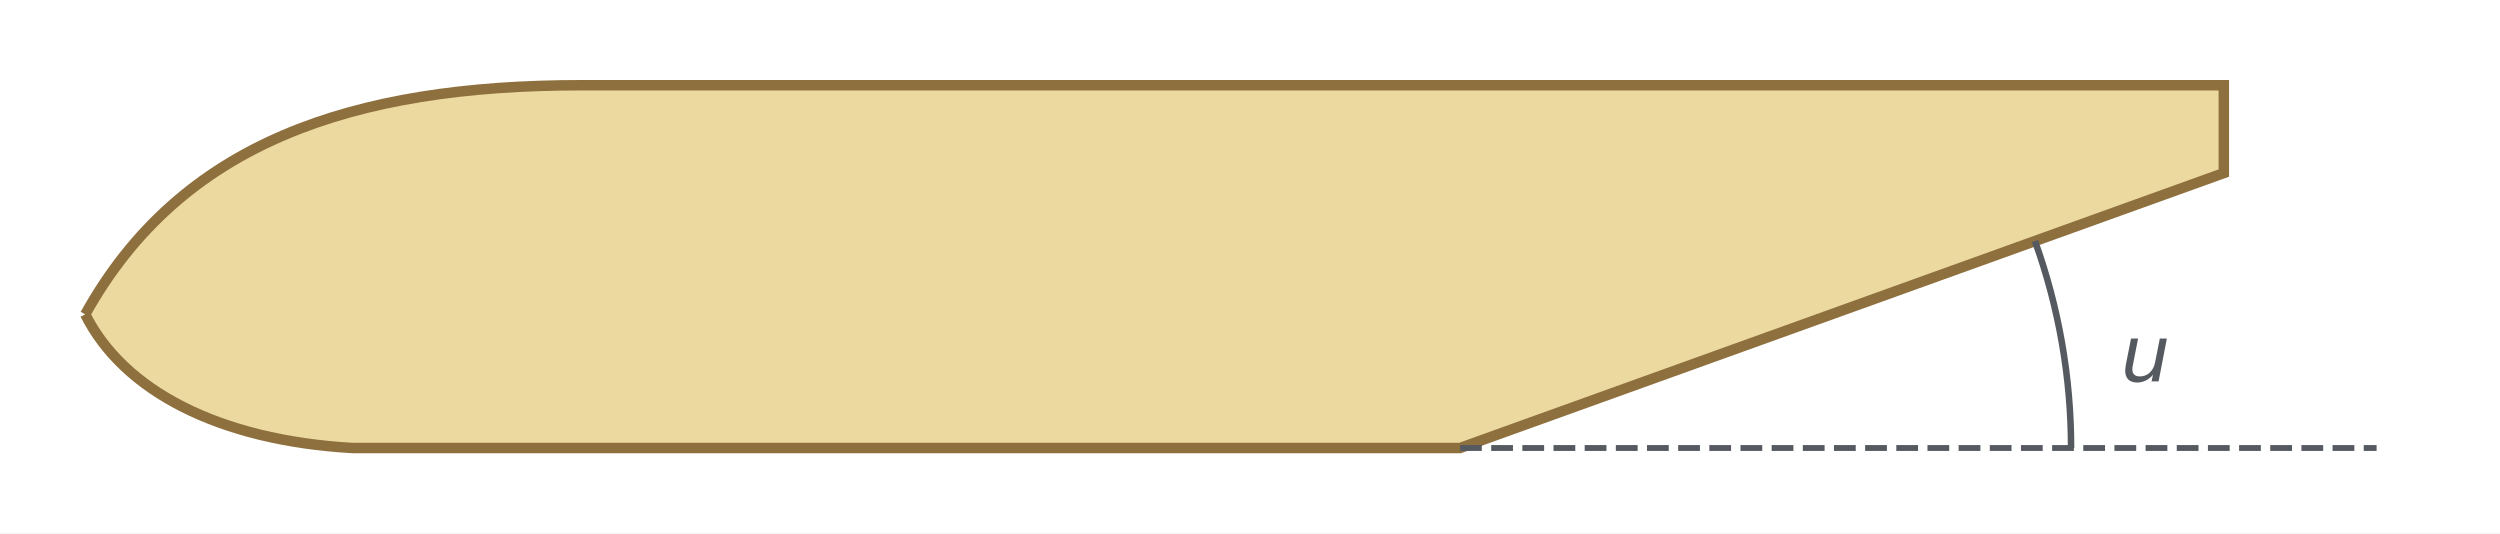
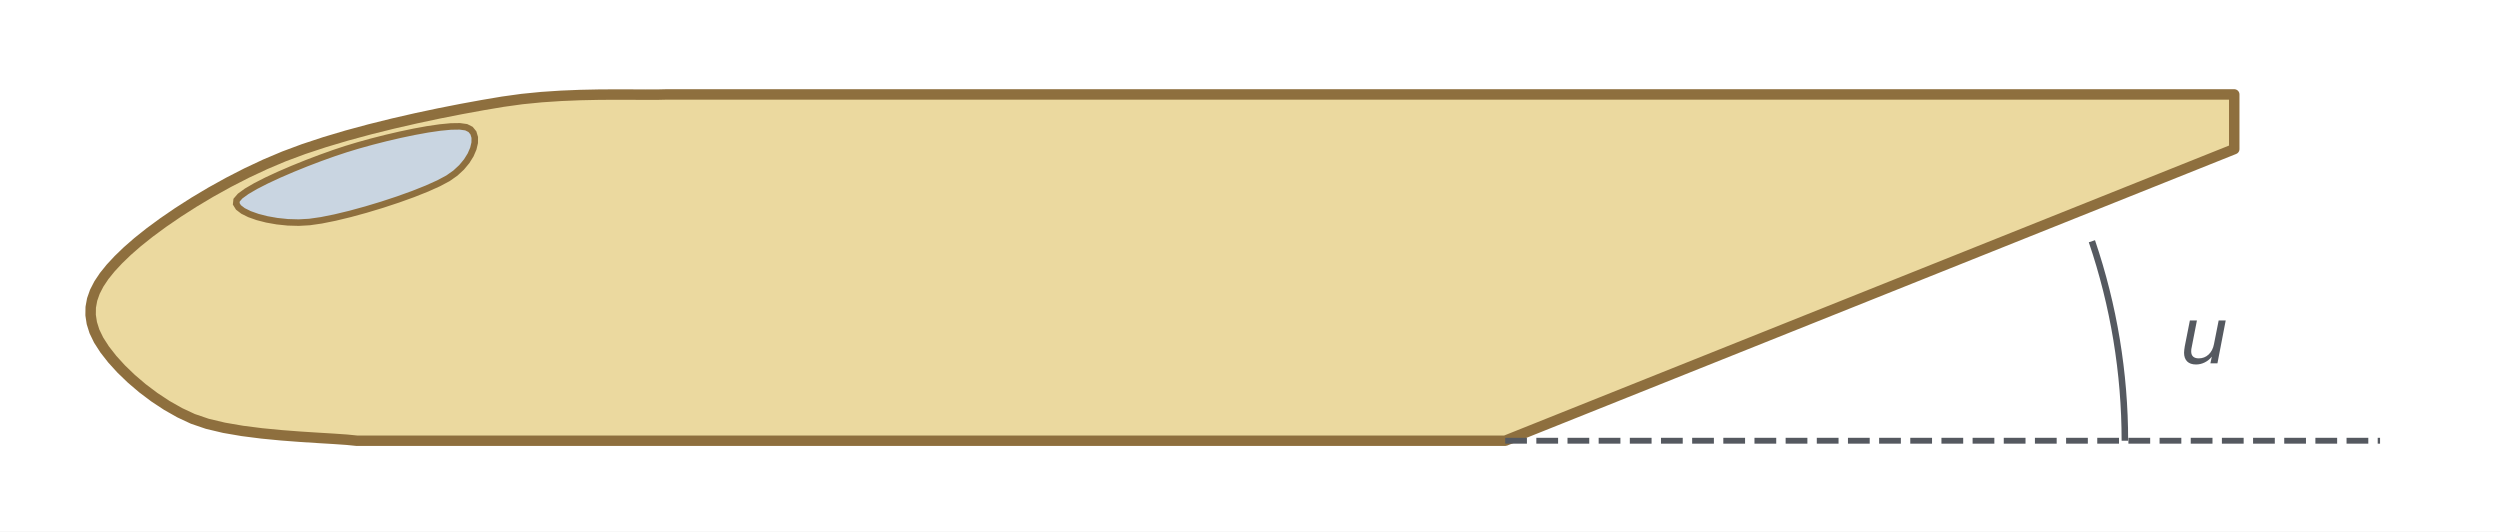
- <svg xmlns="http://www.w3.org/2000/svg" width="382.68pt" height="81.626pt" viewBox="0 0 382.68 81.626" version="1.1">
+ <svg xmlns="http://www.w3.org/2000/svg" width="382.68pt" height="81.36pt" viewBox="0 0 382.68 81.36" version="1.1">
  <defs>
    <style type="text/css">*{stroke-linejoin: round; stroke-linecap: butt}</style>
  </defs>
  <g id="figure_1">
    <g id="patch_1">
-       <path d="M 0 81.626  L 382.68 81.626  L 382.68 0  L 0 0  z " style="fill: #ffffff" />
+       <path d="M 0 81.36  L 382.68 81.36  L 382.68 0  L 0 0  z " style="fill: #ffffff" />
    </g>
    <g id="axes_1">
      <g id="patch_2">
-         <path d="M 13.046 48.12  C 27.66 21.814 53.966 13.046 89.04 13.046  L 340.406 13.046  L 340.406 26.491  L 223.491 68.58  L 53.966 68.58  C 33.506 67.411 18.891 59.811 13.046 48.12  " clip-path="url(#p708a17e830)" style="fill: #ebd99f; stroke: #8e6f3e; stroke-width: 1.6; stroke-linejoin: miter" />
+         <path d="M 230.4 67.464  L 54.63 67.464  L 53.091 67.31  L 51.054 67.169  L 48.626 67.022  L 45.912 66.848  L 43.017 66.627  L 40.046 66.339  L 37.106 65.964  L 34.301 65.482  L 31.737 64.873  L 29.52 64.116  L 27.516 63.179  L 25.543 62.063  L 23.629 60.801  L 21.806 59.429  L 20.104 57.978  L 18.552 56.483  L 17.181 54.976  L 16.021 53.492  L 15.102 52.063  L 14.454 50.724  L 14.057 49.461  L 13.869 48.233  L 13.887 47.029  L 14.106 45.84  L 14.524 44.656  L 15.137 43.466  L 15.942 42.26  L 16.936 41.028  L 18.115 39.761  L 19.476 38.448  L 21.064 37.06  L 22.909 35.591  L 24.981 34.066  L 27.252 32.511  L 29.694 30.95  L 32.279 29.408  L 34.977 27.912  L 37.761 26.484  L 40.601 25.152  L 43.47 23.94  L 46.471 22.822  L 49.693 21.757  L 53.08 20.749  L 56.581 19.802  L 60.14 18.918  L 63.705 18.101  L 67.222 17.354  L 70.638 16.682  L 73.898 16.086  L 76.95 15.57  L 79.913 15.16  L 82.909 14.865  L 85.889 14.667  L 88.802 14.548  L 91.597 14.489  L 94.226 14.472  L 96.636 14.478  L 98.779 14.49  L 100.604 14.488  L 102.06 14.454  L 342 14.454  L 342 22.824  z " clip-path="url(#p77e919eb6b)" style="fill: #ebd99f; stroke: #8e6f3e; stroke-width: 1.6" />
      </g>
      <g id="patch_3">
-         <path d="M 317.023 68.58  C 317.023 63.19 316.557 57.81 315.63 52.5  C 314.704 47.19 313.32 41.971 311.494 36.899  " clip-path="url(#p708a17e830)" style="fill: none; stroke: #555960; stroke-linejoin: miter" />
+         <path d="M 36.216 30.636  L 36.157 31.197  L 36.502 31.752  L 37.197 32.285  L 38.189 32.779  L 39.425 33.217  L 40.85 33.582  L 42.411 33.858  L 44.055 34.029  L 45.728 34.076  L 47.376 33.984  L 49.172 33.726  L 51.269 33.305  L 53.579 32.749  L 56.018 32.082  L 58.501 31.334  L 60.942 30.529  L 63.256 29.695  L 65.357 28.859  L 67.16 28.048  L 68.58 27.288  L 69.7 26.502  L 70.656 25.618  L 71.438 24.675  L 72.04 23.708  L 72.451 22.754  L 72.665 21.851  L 72.672 21.034  L 72.464 20.342  L 72.033 19.81  L 71.37 19.476  L 70.38 19.339  L 69.017 19.36  L 67.352 19.52  L 65.451 19.797  L 63.384 20.174  L 61.219 20.628  L 59.025 21.14  L 56.871 21.69  L 54.825 22.258  L 52.956 22.824  L 51.089 23.444  L 49.054 24.172  L 46.932 24.98  L 44.8 25.842  L 42.738 26.73  L 40.823 27.618  L 39.135 28.48  L 37.752 29.288  L 36.753 30.016  z " clip-path="url(#p77e919eb6b)" style="fill: #c9d5e1; stroke: #8e6f3e; stroke-linejoin: miter" />
+       </g>
+       <g id="patch_4">
+         <path d="M 325.26 67.464  C 325.26 62.28 324.835 57.104 323.989 51.989  C 323.143 46.874 321.88 41.837 320.211 36.928  " clip-path="url(#p77e919eb6b)" style="fill: none; stroke: #555960; stroke-linejoin: miter" />
      </g>
      <g id="line2d_1">
-         <path d="M 223.491 68.58  L 363.789 68.58  " clip-path="url(#p708a17e830)" style="fill: none; stroke-dasharray: 3.33,1.44; stroke-dashoffset: 0; stroke: #555960; stroke-width: 0.9" />
+         <path d="M 230.4 67.464  L 364.32 67.464  " clip-path="url(#p77e919eb6b)" style="fill: none; stroke-dasharray: 3.33,1.44; stroke-dashoffset: 0; stroke: #555960; stroke-width: 0.9" />
      </g>
      <g id="text_1">
-         <g style="fill: #555960" transform="translate(324.6223 58.82162)">
+         <g style="fill: #555960" transform="translate(333.63 56.05819)">
          <text>
            <tspan x="0" y="-0.438" style="font-style: oblique; font-size: 12px; font-family: 'DejaVu Sans'; fill: #555960">u</tspan>
          </text>
        </g>
      </g>
    </g>
  </g>
  <defs>
-     <clipPath id="p708a17e830">
-       <rect x="7.2" y="7.2" width="368.28" height="67.226" />
+     <clipPath id="p77e919eb6b">
+       <rect x="7.2" y="7.2" width="368.28" height="66.96" />
    </clipPath>
  </defs>
</svg>
